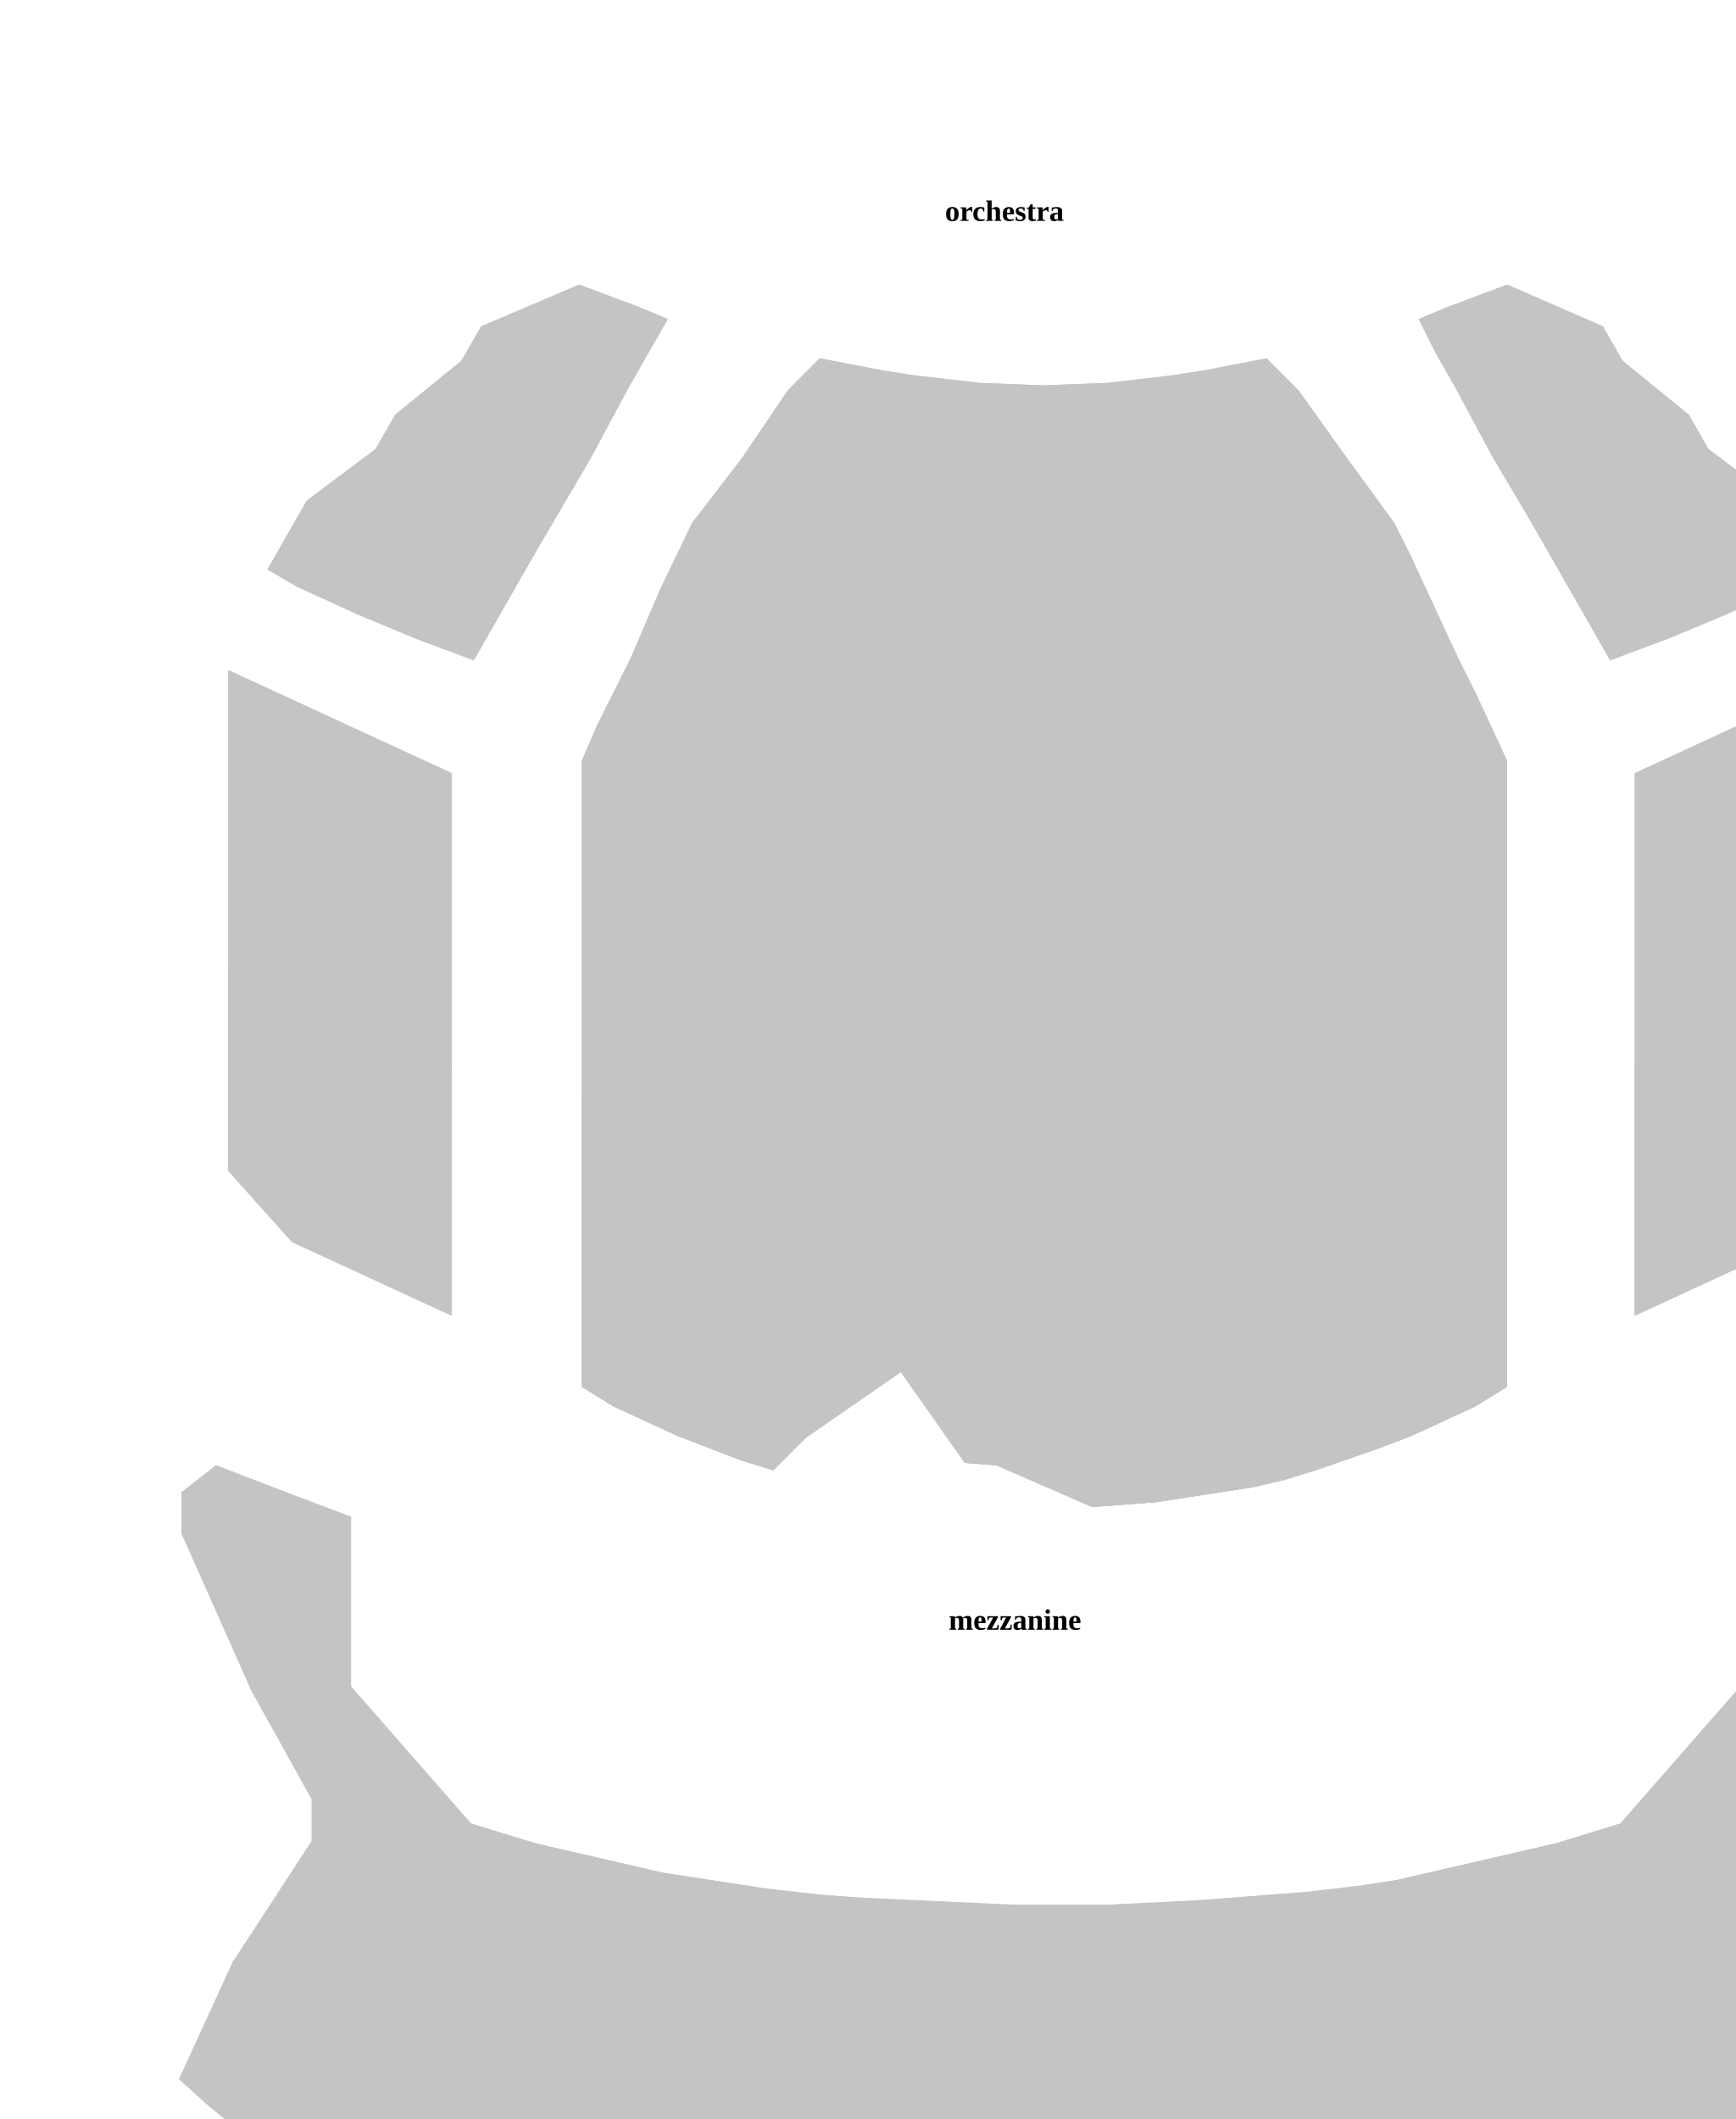
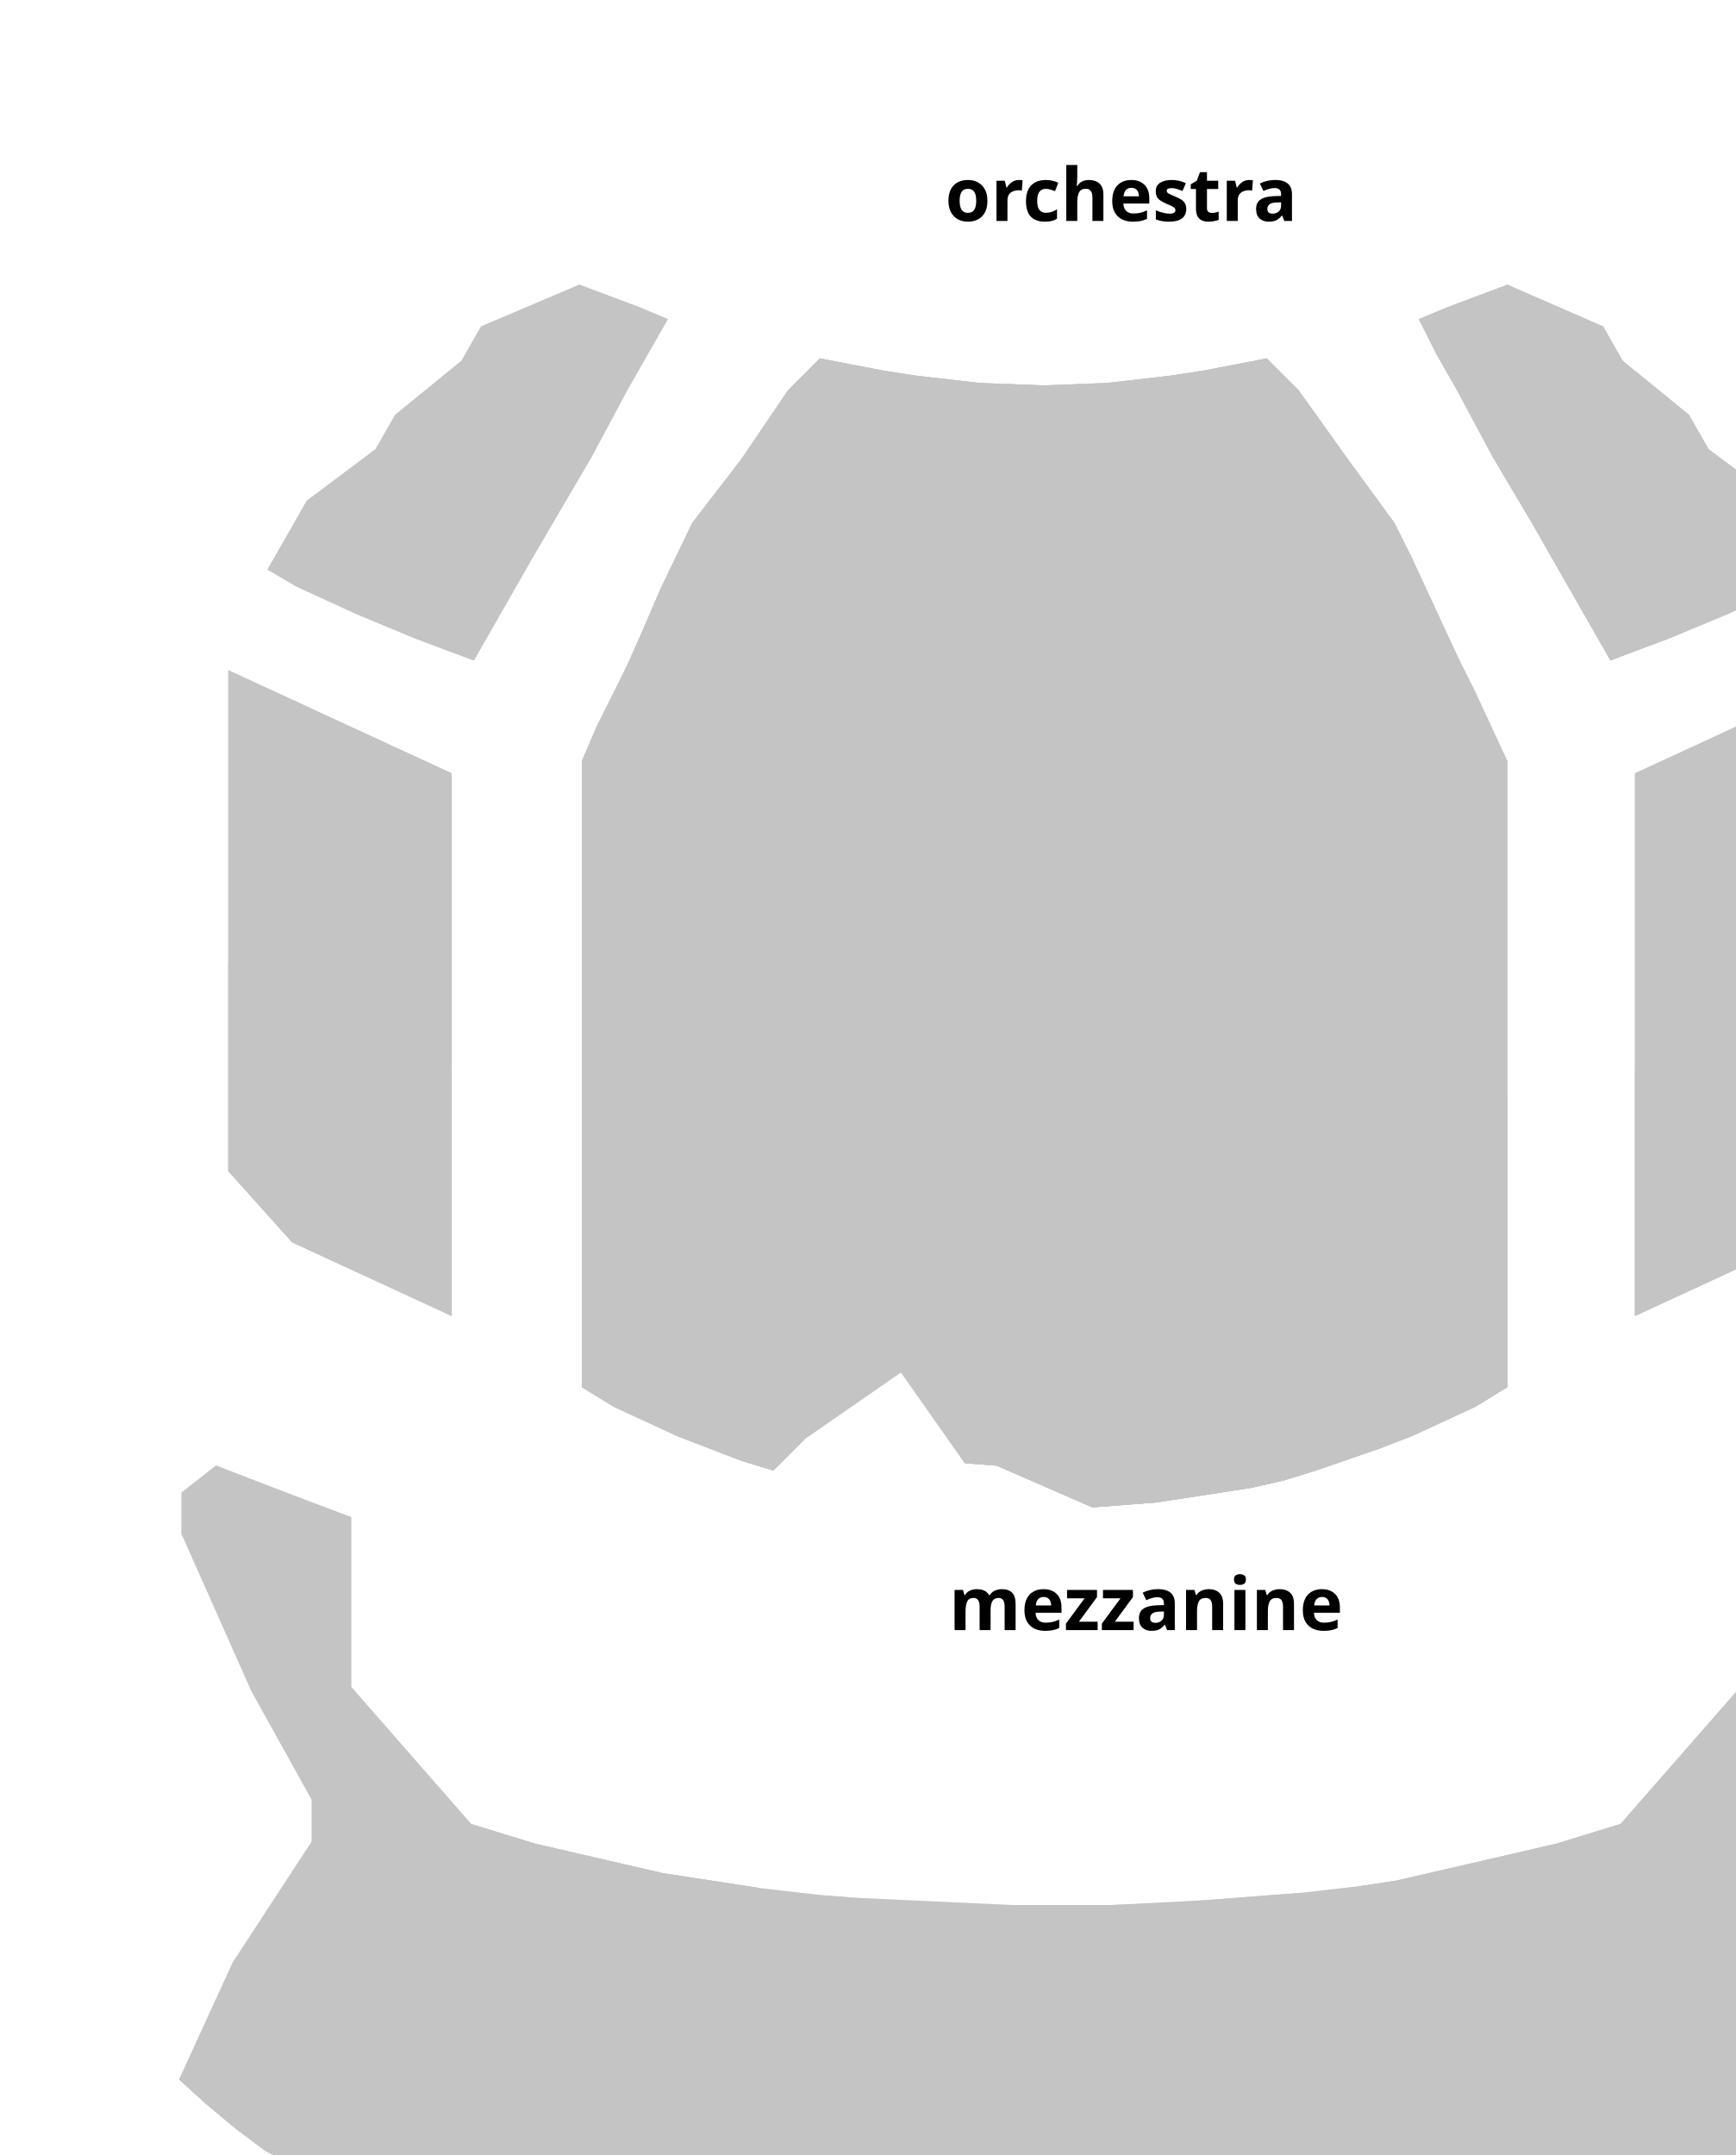
- <svg xmlns="http://www.w3.org/2000/svg" viewbox="0.0 -24.884 850.0 1001.884">
+ <svg xmlns="http://www.w3.org/2000/svg" viewbox="0 0 850.0 1001.884">
  <g class="primary-clusters">
-     <text x="385.0" y="90" class="section-heading" style="text-transform:capitalize; font-weight:bold;">orchestra</text>
-     <text x="386.5" y="664.0" class="section-heading" style="text-transform:capitalize; font-weight:bold;">mezzanine</text>
+     <text x="385.0" y="90" class="section-heading" style="text-transform:capitalize; font-weight:bold; transform:translateX(-5%);  font-size:30px; font-family:sans-serif;">orchestra</text>
+     <text x="386.5" y="664.0" class="section-heading" style="text-transform:capitalize; font-weight:bold; transform:translateX(-5%);  font-size:30px; font-family:sans-serif;">mezzanine</text>
    <g class="grouped-orchestra cluster0">
      <polygon data-section="orchestra" data-priority="-1" class="n/a" points="93.0,375.0 93.0,392.0 93.0,409.0 93.0,426.0 93.0,443.0 93.0,460.0 93.0,477.0 119.0,506.0 132.0,512.0 145.0,518.0 158.0,524.0 171.0,530.0 184.0,536.0 184.0,519.0 184.0,502.0 184.0,485.0 184.0,468.0 184.0,451.0 184.0,434.0 184.0,417.0 184.0,400.0 184.0,383.0 184.0,366.0 184.0,349.0 184.0,332.0 184.0,315.0 171.0,309.0 158.0,303.0 145.0,297.0 132.0,291.0 119.0,285.0 106.0,279.0 93.0,273.0 93.0,290.0 93.0,307.0 93.0,324.0 93.0,341.0 93.0,358.0 93.0,375.0" style="fill:#C4C4C4;" />
    </g>
    <g class="grouped-orchestra cluster1">
      <polygon data-section="orchestra" data-priority="-1" class="n/a" points="109.0,232.0 121.0,239.0 145.0,250.0 157.0,255.0 169.0,260.0 193.0,269.0 201.0,255.0 209.0,241.0 217.0,227.0 241.0,186.0 256.0,158.0 264.0,144.0 272.0,130.0 260.0,125.0 236.0,116.0 196.0,133.0 188.0,147.0 161.0,169.0 153.0,183.0 125.0,204.0 117.0,218.0 109.0,232.0" style="fill:#C4C4C4;" />
    </g>
    <g class="grouped-orchestra cluster2">
      <polygon data-section="orchestra" data-priority="-1" class="n/a" points="237.0,378.0 237.0,395.0 237.0,412.0 237.0,429.0 237.0,446.0 237.0,463.0 237.0,480.0 237.0,497.0 237.0,514.0 237.0,531.0 237.0,548.0 237.0,565.0 250.0,573.0 263.0,579.0 276.0,585.0 289.0,590.0 302.0,595.0 315.0,599.0 328.0,586.0 354.0,557.0 367.0,559.0 393.0,579.0 393.0,596.0 406.0,597.0 445.0,614.0 458.0,613.0 471.0,612.0 484.0,610.0 497.0,608.0 510.0,606.0 523.0,603.0 536.0,599.0 562.0,590.0 575.0,585.0 588.0,579.0 601.0,573.0 614.0,565.0 614.0,548.0 614.0,531.0 614.0,514.0 614.0,497.0 614.0,480.0 614.0,463.0 614.0,446.0 614.0,429.0 614.0,412.0 614.0,395.0 614.0,378.0 614.0,361.0 614.0,344.0 614.0,327.0 614.0,310.0 601.0,282.0 594.0,268.0 581.0,240.0 575.0,227.0 568.0,213.0 549.0,187.0 529.0,159.0 516.0,146.0 490.0,151.0 477.0,153.0 451.0,156.0 425.0,157.0 399.0,156.0 373.0,153.0 360.0,151.0 334.0,146.0 321.0,159.0 302.0,187.0 282.0,213.0 269.0,240.0 263.0,254.0 257.0,268.0 243.0,296.0 237.0,310.0 237.0,327.0 237.0,344.0 237.0,361.0 237.0,378.0" style="fill:#C4C4C4;" />
    </g>
    <g class="grouped-orchestra cluster3">
      <polygon data-section="orchestra" data-priority="-1" class="n/a" points="666.0,400.0 666.0,417.0 666.0,434.0 666.0,451.0 666.0,468.0 666.0,485.0 666.0,502.0 666.0,519.0 666.0,536.0 679.0,530.0 692.0,524.0 705.0,518.0 718.0,512.0 731.0,506.0 757.0,477.0 757.0,460.0 757.0,443.0 757.0,426.0 757.0,409.0 757.0,392.0 757.0,375.0 757.0,358.0 757.0,341.0 757.0,324.0 757.0,307.0 757.0,290.0 757.0,273.0 744.0,279.0 731.0,285.0 718.0,291.0 705.0,297.0 692.0,303.0 679.0,309.0 666.0,315.0 666.0,332.0 666.0,349.0 666.0,366.0 666.0,383.0 666.0,400.0" style="fill:#C4C4C4;" />
    </g>
    <g class="grouped-orchestra cluster4">
      <polygon data-section="orchestra" data-priority="-1" class="n/a" points="578.0,130.0 585.0,144.0 593.0,158.0 608.0,186.0 624.0,213.0 632.0,227.0 640.0,241.0 648.0,255.0 656.0,269.0 680.0,260.0 692.0,255.0 704.0,250.0 728.0,239.0 740.0,232.0 732.0,218.0 724.0,204.0 696.0,183.0 688.0,169.0 661.0,147.0 653.0,133.0 614.0,116.0 590.0,125.0 578.0,130.0" style="fill:#C4C4C4;" />
    </g>
    <g class="grouped-mezzanine cluster0">
      <polygon data-section="mezzanine" data-priority="-1" class="n/a" points="102.0,671.0 102.0,688.0 127.0,733.0 127.0,750.0 95.0,799.0 73.0,847.0 84.0,857.0 96.0,867.0 108.0,876.0 121.0,883.0 147.0,896.0 160.0,901.0 173.0,906.0 186.0,911.0 199.0,915.0 225.0,922.0 238.0,925.0 251.0,928.0 264.0,931.0 277.0,933.0 290.0,935.0 303.0,937.0 316.0,939.0 342.0,942.0 355.0,943.0 368.0,944.0 394.0,945.0 407.0,945.0 420.0,945.0 433.0,945.0 446.0,945.0 459.0,945.0 485.0,944.0 498.0,943.0 511.0,942.0 537.0,939.0 550.0,937.0 563.0,935.0 576.0,933.0 602.0,928.0 615.0,925.0 628.0,922.0 641.0,918.0 654.0,914.0 667.0,910.0 680.0,905.0 693.0,900.0 706.0,895.0 719.0,889.0 732.0,882.0 745.0,875.0 757.0,866.0 780.0,847.0 758.0,798.0 725.0,750.0 725.0,734.0 750.0,688.0 750.0,671.0 778.0,625.0 778.0,608.0 764.0,597.0 736.0,608.0 709.0,618.0 709.0,635.0 709.0,652.0 709.0,669.0 709.0,687.0 686.0,734.0 673.0,739.0 660.0,743.0 647.0,747.0 634.0,751.0 621.0,754.0 608.0,757.0 595.0,760.0 582.0,763.0 569.0,766.0 556.0,768.0 530.0,771.0 517.0,772.0 504.0,773.0 491.0,774.0 478.0,775.0 452.0,776.0 413.0,776.0 400.0,776.0 374.0,775.0 361.0,774.0 348.0,773.0 335.0,772.0 309.0,769.0 296.0,767.0 283.0,765.0 270.0,763.0 257.0,760.0 244.0,757.0 231.0,754.0 218.0,751.0 205.0,747.0 192.0,743.0 179.0,739.0 166.0,734.0 143.0,687.0 143.0,669.0 143.0,652.0 143.0,635.0 143.0,618.0 116.0,608.0 88.0,597.0 74.0,608.0 74.0,625.0 102.0,671.0" style="fill:#C4C4C4;" />
    </g>
  </g>
  <g class="grouped-Orchestra">
    <polygon data-section="Orchestra" data-priority="0" class="52340" points="666.0,349.0 666.0,366.0 666.0,383.0 666.0,400.0 666.0,417.0 666.0,434.0 666.0,451.0 666.0,468.0 666.0,485.0 666.0,502.0 666.0,519.0 666.0,536.0 679.0,530.0 692.0,524.0 705.0,518.0 718.0,512.0 731.0,506.0 757.0,477.0 757.0,460.0 757.0,443.0 757.0,426.0 757.0,409.0 757.0,392.0 757.0,375.0 757.0,358.0 757.0,341.0 757.0,324.0 757.0,307.0 757.0,290.0 757.0,273.0 744.0,279.0 731.0,285.0 718.0,291.0 705.0,297.0 692.0,303.0 679.0,309.0 666.0,315.0 666.0,332.0 666.0,349.0" style="fill:#C4C4C4;" />
    <polygon data-section="Orchestra" data-priority="0" class="52340" points="93.0,375.0 93.0,392.0 93.0,409.0 93.0,426.0 93.0,443.0 93.0,460.0 93.0,477.0 119.0,506.0 132.0,512.0 145.0,518.0 158.0,524.0 171.0,530.0 184.0,536.0 184.0,519.0 184.0,502.0 184.0,485.0 184.0,468.0 184.0,451.0 184.0,434.0 184.0,417.0 184.0,400.0 184.0,383.0 184.0,366.0 184.0,349.0 184.0,332.0 184.0,315.0 171.0,309.0 158.0,303.0 145.0,297.0 132.0,291.0 119.0,285.0 106.0,279.0 93.0,273.0 93.0,290.0 93.0,307.0 93.0,324.0 93.0,341.0 93.0,358.0 93.0,375.0" style="fill:#C4C4C4;" />
    <polygon data-section="Orchestra" data-priority="0" class="52340" points="237.0,378.0 237.0,395.0 237.0,412.0 237.0,429.0 237.0,446.0 237.0,463.0 237.0,480.0 237.0,497.0 237.0,514.0 237.0,531.0 237.0,548.0 237.0,565.0 250.0,573.0 263.0,579.0 276.0,585.0 289.0,590.0 302.0,595.0 315.0,599.0 328.0,586.0 354.0,557.0 367.0,559.0 393.0,579.0 393.0,596.0 406.0,597.0 445.0,614.0 458.0,613.0 471.0,612.0 484.0,610.0 497.0,608.0 510.0,606.0 523.0,603.0 536.0,599.0 562.0,590.0 575.0,585.0 588.0,579.0 601.0,573.0 614.0,565.0 614.0,548.0 614.0,531.0 614.0,514.0 614.0,497.0 614.0,480.0 614.0,463.0 614.0,446.0 614.0,429.0 614.0,412.0 614.0,395.0 614.0,378.0 614.0,361.0 614.0,344.0 614.0,327.0 614.0,310.0 601.0,282.0 594.0,268.0 581.0,240.0 575.0,227.0 568.0,213.0 549.0,187.0 529.0,159.0 516.0,146.0 490.0,151.0 477.0,153.0 451.0,156.0 425.0,157.0 399.0,156.0 373.0,153.0 360.0,151.0 334.0,146.0 321.0,159.0 302.0,187.0 282.0,213.0 269.0,240.0 263.0,254.0 257.0,268.0 243.0,296.0 237.0,310.0 237.0,327.0 237.0,344.0 237.0,361.0 237.0,378.0" style="fill:#C4C4C4;" />
    <polygon data-section="Orchestra" data-priority="0" class="52340" points="121.0,239.0 145.0,250.0 157.0,255.0 169.0,260.0 193.0,269.0 201.0,255.0 209.0,241.0 217.0,227.0 241.0,186.0 256.0,158.0 264.0,144.0 272.0,130.0 260.0,125.0 236.0,116.0 196.0,133.0 188.0,147.0 161.0,169.0 153.0,183.0 125.0,204.0 117.0,218.0 109.0,232.0 121.0,239.0" style="fill:#C4C4C4;" />
    <polygon data-section="Orchestra" data-priority="0" class="52340" points="578.0,130.0 585.0,144.0 593.0,158.0 608.0,186.0 624.0,213.0 632.0,227.0 640.0,241.0 648.0,255.0 656.0,269.0 680.0,260.0 692.0,255.0 704.0,250.0 728.0,239.0 740.0,232.0 732.0,218.0 724.0,204.0 696.0,183.0 688.0,169.0 661.0,147.0 653.0,133.0 614.0,116.0 590.0,125.0 578.0,130.0" style="fill:#C4C4C4;" />
  </g>
  <g class="grouped-Last Row Mezzanine">
    <polygon data-section="Last Row Mezzanine" data-priority="1" class="52328" points="121.0,883.0 147.0,896.0 160.0,901.0 173.0,906.0 186.0,911.0 199.0,915.0 225.0,922.0 238.0,925.0 251.0,928.0 264.0,931.0 277.0,933.0 290.0,935.0 303.0,937.0 316.0,939.0 342.0,942.0 355.0,943.0 368.0,944.0 394.0,945.0 407.0,945.0 420.0,945.0 433.0,945.0 446.0,945.0 459.0,945.0 485.0,944.0 498.0,943.0 511.0,942.0 537.0,939.0 550.0,937.0 563.0,935.0 576.0,933.0 602.0,928.0 615.0,925.0 628.0,922.0 641.0,918.0 654.0,914.0 667.0,910.0 680.0,905.0 693.0,900.0 706.0,895.0 719.0,889.0 732.0,882.0 745.0,875.0 757.0,866.0 780.0,847.0 758.0,814.0 732.0,830.0 693.0,848.0 680.0,853.0 628.0,869.0 602.0,875.0 589.0,878.0 563.0,883.0 511.0,889.0 498.0,890.0 485.0,891.0 472.0,892.0 459.0,893.0 420.0,894.0 394.0,893.0 381.0,892.0 329.0,888.0 290.0,883.0 251.0,876.0 238.0,873.0 212.0,866.0 199.0,862.0 186.0,858.0 147.0,843.0 95.0,815.0 73.0,847.0 84.0,857.0 96.0,867.0 108.0,876.0 121.0,883.0" style="fill:#C4C4C4;" />
  </g>
  <g class="grouped-Rear Mezzanine">
    <polygon data-section="Rear Mezzanine" data-priority="1" class="52329" points="121.0,883.0 147.0,896.0 160.0,901.0 173.0,906.0 186.0,911.0 199.0,915.0 225.0,922.0 238.0,925.0 251.0,928.0 264.0,931.0 277.0,933.0 290.0,935.0 303.0,937.0 316.0,939.0 342.0,942.0 355.0,943.0 368.0,944.0 394.0,945.0 407.0,945.0 420.0,945.0 433.0,945.0 446.0,945.0 459.0,945.0 485.0,944.0 498.0,943.0 511.0,942.0 537.0,939.0 550.0,937.0 563.0,935.0 576.0,933.0 602.0,928.0 615.0,925.0 628.0,922.0 641.0,918.0 654.0,914.0 667.0,910.0 680.0,905.0 693.0,900.0 706.0,895.0 719.0,889.0 732.0,882.0 745.0,875.0 757.0,866.0 780.0,847.0 758.0,814.0 732.0,830.0 693.0,848.0 680.0,853.0 628.0,869.0 602.0,875.0 589.0,878.0 563.0,883.0 511.0,889.0 498.0,890.0 485.0,891.0 472.0,892.0 459.0,893.0 420.0,894.0 394.0,893.0 381.0,892.0 329.0,888.0 290.0,883.0 251.0,876.0 238.0,873.0 212.0,866.0 199.0,862.0 186.0,858.0 147.0,843.0 95.0,815.0 73.0,847.0 84.0,857.0 96.0,867.0 108.0,876.0 121.0,883.0" style="fill:#C4C4C4;" />
  </g>
  <g class="grouped-Mid Mezzanine">
    <polygon data-section="Mid Mezzanine" data-priority="1" class="52330" points="160.0,833.0 173.0,838.0 186.0,842.0 199.0,846.0 212.0,850.0 225.0,854.0 238.0,857.0 251.0,860.0 264.0,863.0 277.0,865.0 290.0,867.0 303.0,869.0 316.0,871.0 329.0,872.0 342.0,873.0 355.0,874.0 368.0,875.0 381.0,876.0 394.0,877.0 407.0,877.0 420.0,877.0 433.0,877.0 446.0,877.0 459.0,877.0 472.0,876.0 485.0,875.0 498.0,874.0 511.0,873.0 524.0,872.0 550.0,869.0 563.0,867.0 576.0,865.0 589.0,862.0 602.0,859.0 615.0,856.0 628.0,853.0 641.0,850.0 654.0,846.0 667.0,842.0 680.0,837.0 693.0,832.0 706.0,827.0 719.0,821.0 732.0,814.0 745.0,806.0 712.0,774.0 725.0,750.0 712.0,756.0 673.0,771.0 647.0,779.0 608.0,789.0 595.0,792.0 582.0,795.0 556.0,800.0 504.0,806.0 491.0,807.0 452.0,809.0 426.0,810.0 387.0,809.0 374.0,808.0 361.0,807.0 309.0,801.0 296.0,799.0 244.0,790.0 231.0,787.0 205.0,780.0 192.0,776.0 166.0,767.0 140.0,756.0 127.0,750.0 140.0,774.0 108.0,807.0 121.0,815.0 134.0,822.0 160.0,833.0" style="fill:#C4C4C4;" />
  </g>
  <g class="grouped-Mid Mezzanine/Rear Mezzanine">
    <polygon data-section="Mid Mezzanine/Rear Mezzanine" data-priority="1" class="56749" points="84.0,857.0 96.0,867.0 108.0,876.0 121.0,883.0 147.0,896.0 160.0,901.0 173.0,906.0 186.0,911.0 199.0,915.0 225.0,922.0 238.0,925.0 251.0,928.0 264.0,931.0 277.0,933.0 290.0,935.0 303.0,937.0 316.0,939.0 342.0,942.0 355.0,943.0 368.0,944.0 394.0,945.0 407.0,945.0 420.0,945.0 433.0,945.0 446.0,945.0 459.0,945.0 485.0,944.0 498.0,943.0 511.0,942.0 537.0,939.0 550.0,937.0 563.0,935.0 576.0,933.0 602.0,928.0 615.0,925.0 628.0,922.0 641.0,918.0 654.0,914.0 667.0,910.0 680.0,905.0 693.0,900.0 706.0,895.0 719.0,889.0 732.0,882.0 745.0,875.0 757.0,866.0 780.0,847.0 758.0,814.0 758.0,798.0 745.0,806.0 712.0,774.0 725.0,750.0 712.0,756.0 673.0,771.0 647.0,779.0 608.0,789.0 595.0,792.0 582.0,795.0 556.0,800.0 543.0,802.0 504.0,806.0 491.0,807.0 452.0,809.0 426.0,810.0 387.0,809.0 374.0,808.0 361.0,807.0 322.0,803.0 309.0,801.0 296.0,799.0 257.0,793.0 244.0,790.0 231.0,787.0 205.0,780.0 192.0,776.0 166.0,767.0 140.0,756.0 127.0,750.0 140.0,774.0 108.0,807.0 95.0,799.0 95.0,815.0 73.0,847.0 84.0,857.0" style="fill:#C4C4C4;" />
  </g>
  <g class="grouped-Rear Orchestra">
    <polygon data-section="Rear Orchestra" data-priority="1" class="56790" points="679.0,428.0 666.0,434.0 666.0,451.0 666.0,468.0 666.0,485.0 666.0,502.0 666.0,519.0 666.0,536.0 679.0,530.0 692.0,524.0 705.0,518.0 718.0,512.0 731.0,506.0 757.0,477.0 757.0,460.0 757.0,443.0 757.0,426.0 757.0,409.0 757.0,392.0 744.0,398.0 731.0,404.0 718.0,410.0 705.0,416.0 692.0,422.0 679.0,428.0" style="fill:#C4C4C4;" />
    <polygon data-section="Rear Orchestra" data-priority="1" class="56790" points="237.0,531.0 237.0,548.0 237.0,565.0 250.0,573.0 263.0,579.0 276.0,585.0 289.0,590.0 302.0,595.0 315.0,599.0 328.0,586.0 367.0,559.0 393.0,596.0 406.0,597.0 445.0,614.0 458.0,613.0 471.0,612.0 484.0,610.0 497.0,608.0 510.0,606.0 523.0,603.0 536.0,599.0 562.0,590.0 575.0,585.0 588.0,579.0 601.0,573.0 614.0,565.0 614.0,548.0 614.0,531.0 614.0,514.0 614.0,497.0 614.0,480.0 614.0,463.0 614.0,446.0 588.0,460.0 562.0,471.0 536.0,480.0 497.0,489.0 484.0,491.0 458.0,494.0 445.0,495.0 406.0,495.0 393.0,494.0 367.0,491.0 354.0,489.0 315.0,480.0 289.0,471.0 263.0,460.0 237.0,446.0 237.0,463.0 237.0,480.0 237.0,497.0 237.0,514.0 237.0,531.0" style="fill:#C4C4C4;" />
    <polygon data-section="Rear Orchestra" data-priority="1" class="56790" points="93.0,460.0 93.0,477.0 119.0,506.0 132.0,512.0 145.0,518.0 158.0,524.0 171.0,530.0 184.0,536.0 184.0,519.0 184.0,502.0 184.0,485.0 184.0,468.0 184.0,451.0 184.0,434.0 171.0,428.0 158.0,422.0 145.0,416.0 132.0,410.0 119.0,404.0 106.0,398.0 93.0,392.0 93.0,409.0 93.0,426.0 93.0,443.0 93.0,460.0" style="fill:#C4C4C4;" />
  </g>
  <g class="grouped-Mezzanine Sides">
    <polygon data-section="Mezzanine Sides" data-priority="2" class="52333" points="127.0,750.0 140.0,774.0 95.0,799.0 73.0,847.0 84.0,857.0 96.0,867.0 108.0,876.0 121.0,883.0 147.0,896.0 160.0,901.0 173.0,906.0 186.0,911.0 199.0,915.0 225.0,922.0 238.0,925.0 251.0,928.0 264.0,931.0 277.0,933.0 290.0,935.0 309.1,920.0 309.1,903.0 322.0,855.0 329.0,839.0 322.0,821.0 309.0,769.0 296.0,767.0 283.0,765.0 270.0,763.0 257.0,760.0 244.0,757.0 231.0,754.0 218.0,751.0 205.0,747.0 192.0,743.0 179.0,739.0 166.0,734.0 143.0,687.0 143.0,669.0 143.0,652.0 143.0,635.0 143.0,618.0 116.0,608.0 88.0,597.0 74.0,608.0 74.0,625.0 102.0,671.0 102.0,688.0 127.0,733.0 127.0,750.0" style="fill:#C4C4C4;" />
    <polygon data-section="Mezzanine Sides" data-priority="2" class="52333" points="530.0,855.0 543.1,903.0 543.1,920.0 563.0,935.0 576.0,933.0 602.0,928.0 615.0,925.0 628.0,922.0 641.0,918.0 654.0,914.0 667.0,910.0 680.0,905.0 693.0,900.0 706.0,895.0 719.0,889.0 732.0,882.0 745.0,875.0 757.0,866.0 780.0,847.0 758.0,798.0 712.0,774.0 725.0,750.0 725.0,734.0 750.0,688.0 750.0,671.0 778.0,625.0 778.0,608.0 764.0,597.0 736.0,608.0 709.0,618.0 709.0,635.0 709.0,652.0 709.0,669.0 709.0,687.0 686.0,734.0 673.0,739.0 660.0,743.0 647.0,747.0 634.0,751.0 621.0,754.0 608.0,757.0 595.0,760.0 582.0,763.0 569.0,766.0 556.0,768.0 543.0,770.0 530.0,822.0 524.0,839.0 530.0,855.0" style="fill:#C4C4C4;" />
  </g>
  <g class="grouped-Front Mezzanine Center">
    <polygon data-section="Front Mezzanine Center" data-priority="2" class="52338" points="335.0,772.0 322.0,771.0 322.0,787.0 335.0,789.0 348.0,790.0 361.0,791.0 374.0,792.0 387.0,793.0 400.0,793.0 413.0,793.0 426.0,793.0 439.0,793.0 452.0,793.0 465.0,793.0 478.0,792.0 491.0,791.0 504.0,790.0 517.0,789.0 530.0,787.0 530.0,771.0 517.0,772.0 504.0,773.0 491.0,774.0 452.0,776.0 413.0,776.0 348.0,773.0 335.0,772.0" style="fill:#C4C4C4;" />
  </g>
+   <g class="grouped-Premiums">
+     <polygon data-section="Premiums" data-priority="2" class="56789" points="263.0,254.0 250.0,283.0 263.0,289.0 276.0,295.0 289.0,300.0 302.0,305.0 315.0,309.0 328.0,313.0 341.0,316.0 354.0,318.0 367.0,320.0 380.0,322.0 393.0,323.0 406.0,324.0 419.0,325.0 432.0,325.0 445.0,324.0 458.0,323.0 471.0,322.0 484.0,320.0 497.0,318.0 510.0,316.0 523.0,313.0 536.0,309.0 549.0,305.0 562.0,300.0 575.0,295.0 588.0,289.0 601.0,282.0 594.0,268.0 581.0,240.0 575.0,227.0 568.0,213.0 549.0,187.0 529.0,159.0 516.0,146.0 490.0,151.0 477.0,153.0 451.0,156.0 425.0,157.0 399.0,156.0 373.0,153.0 360.0,151.0 334.0,146.0 321.0,159.0 302.0,187.0 282.0,213.0 269.0,240.0 263.0,254.0" style="fill:#C4C4C4;" />
+   </g>
  <g class="grouped-Front Mezzanine Sides">
    <polygon data-section="Front Mezzanine Sides" data-priority="3" class="52334" points="74.0,625.0 102.0,688.0 127.0,733.0 140.0,740.0 153.0,746.0 166.0,751.0 192.0,760.0 205.0,764.0 218.0,768.0 231.0,771.0 244.0,774.0 257.0,777.0 283.0,782.0 296.0,784.0 309.0,786.0 309.0,769.0 296.0,767.0 283.0,765.0 270.0,763.0 257.0,760.0 244.0,757.0 231.0,754.0 218.0,751.0 205.0,747.0 192.0,743.0 143.0,687.0 143.0,669.0 143.0,652.0 143.0,635.0 143.0,618.0 88.0,597.0 74.0,608.0 74.0,625.0" style="fill:#C4C4C4;" />
    <polygon data-section="Front Mezzanine Sides" data-priority="3" class="52334" points="621.0,754.0 608.0,757.0 595.0,760.0 582.0,763.0 569.0,766.0 556.0,768.0 543.0,770.0 543.0,786.0 556.0,784.0 569.0,782.0 595.0,777.0 608.0,774.0 621.0,771.0 634.0,768.0 647.0,764.0 660.0,760.0 673.0,756.0 686.0,751.0 699.0,746.0 712.0,740.0 725.0,734.0 750.0,688.0 778.0,625.0 778.0,608.0 764.0,597.0 709.0,618.0 709.0,635.0 709.0,652.0 709.0,669.0 709.0,687.0 660.0,743.0 647.0,747.0 634.0,751.0 621.0,754.0" style="fill:#C4C4C4;" />
  </g>
  <g class="grouped-Orchestra Front Sides/Rear Orchestra Center">
    <polygon data-section="Orchestra Front Sides/Rear Orchestra Center" data-priority="3" class="52348" points="578.0,130.0 585.0,144.0 593.0,158.0 608.0,186.0 624.0,213.0 632.0,227.0 640.0,241.0 648.0,255.0 656.0,269.0 680.0,260.0 692.0,255.0 704.0,250.0 728.0,239.0 740.0,232.0 732.0,218.0 724.0,204.0 696.0,183.0 688.0,169.0 661.0,147.0 653.0,133.0 614.0,116.0 590.0,125.0 578.0,130.0" style="fill:#C4C4C4;" />
    <polygon data-section="Orchestra Front Sides/Rear Orchestra Center" data-priority="3" class="52348" points="121.0,239.0 145.0,250.0 157.0,255.0 169.0,260.0 193.0,269.0 201.0,255.0 209.0,241.0 217.0,227.0 241.0,186.0 256.0,158.0 264.0,144.0 272.0,130.0 260.0,125.0 236.0,116.0 196.0,133.0 188.0,147.0 161.0,169.0 153.0,183.0 125.0,204.0 117.0,218.0 109.0,232.0 121.0,239.0" style="fill:#C4C4C4;" />
    <polygon data-section="Orchestra Front Sides/Rear Orchestra Center" data-priority="3" class="52348" points="237.0,531.0 237.0,548.0 237.0,565.0 250.0,573.0 263.0,579.0 276.0,585.0 289.0,590.0 302.0,595.0 315.0,599.0 328.0,586.0 367.0,559.0 393.0,596.0 406.0,597.0 445.0,614.0 458.0,613.0 471.0,612.0 484.0,610.0 497.0,608.0 510.0,606.0 523.0,603.0 536.0,599.0 562.0,590.0 575.0,585.0 588.0,579.0 601.0,573.0 614.0,565.0 614.0,548.0 614.0,531.0 614.0,514.0 614.0,497.0 614.0,480.0 614.0,463.0 614.0,446.0 588.0,460.0 562.0,471.0 536.0,480.0 497.0,489.0 484.0,491.0 458.0,494.0 445.0,495.0 406.0,495.0 393.0,494.0 367.0,491.0 354.0,489.0 315.0,480.0 289.0,471.0 263.0,460.0 237.0,446.0 237.0,463.0 237.0,480.0 237.0,497.0 237.0,514.0 237.0,531.0" style="fill:#C4C4C4;" />
  </g>
  <g class="grouped-Rear Side Orchestra">
    <polygon data-section="Rear Side Orchestra" data-priority="3" class="56775" points="666.0,485.0 666.0,502.0 666.0,519.0 666.0,536.0 679.0,530.0 692.0,524.0 705.0,518.0 718.0,512.0 731.0,506.0 757.0,477.0 757.0,460.0 757.0,443.0 757.0,426.0 757.0,409.0 757.0,392.0 744.0,398.0 731.0,404.0 718.0,410.0 705.0,416.0 692.0,422.0 679.0,428.0 666.0,434.0 666.0,451.0 666.0,468.0 666.0,485.0" style="fill:#C4C4C4;" />
    <polygon data-section="Rear Side Orchestra" data-priority="3" class="56775" points="93.0,409.0 93.0,426.0 93.0,443.0 93.0,460.0 93.0,477.0 119.0,506.0 132.0,512.0 145.0,518.0 158.0,524.0 171.0,530.0 184.0,536.0 184.0,519.0 184.0,502.0 184.0,485.0 184.0,468.0 184.0,451.0 184.0,434.0 171.0,428.0 158.0,422.0 145.0,416.0 132.0,410.0 119.0,404.0 106.0,398.0 93.0,392.0 93.0,409.0" style="fill:#C4C4C4;" />
  </g>
</svg>
